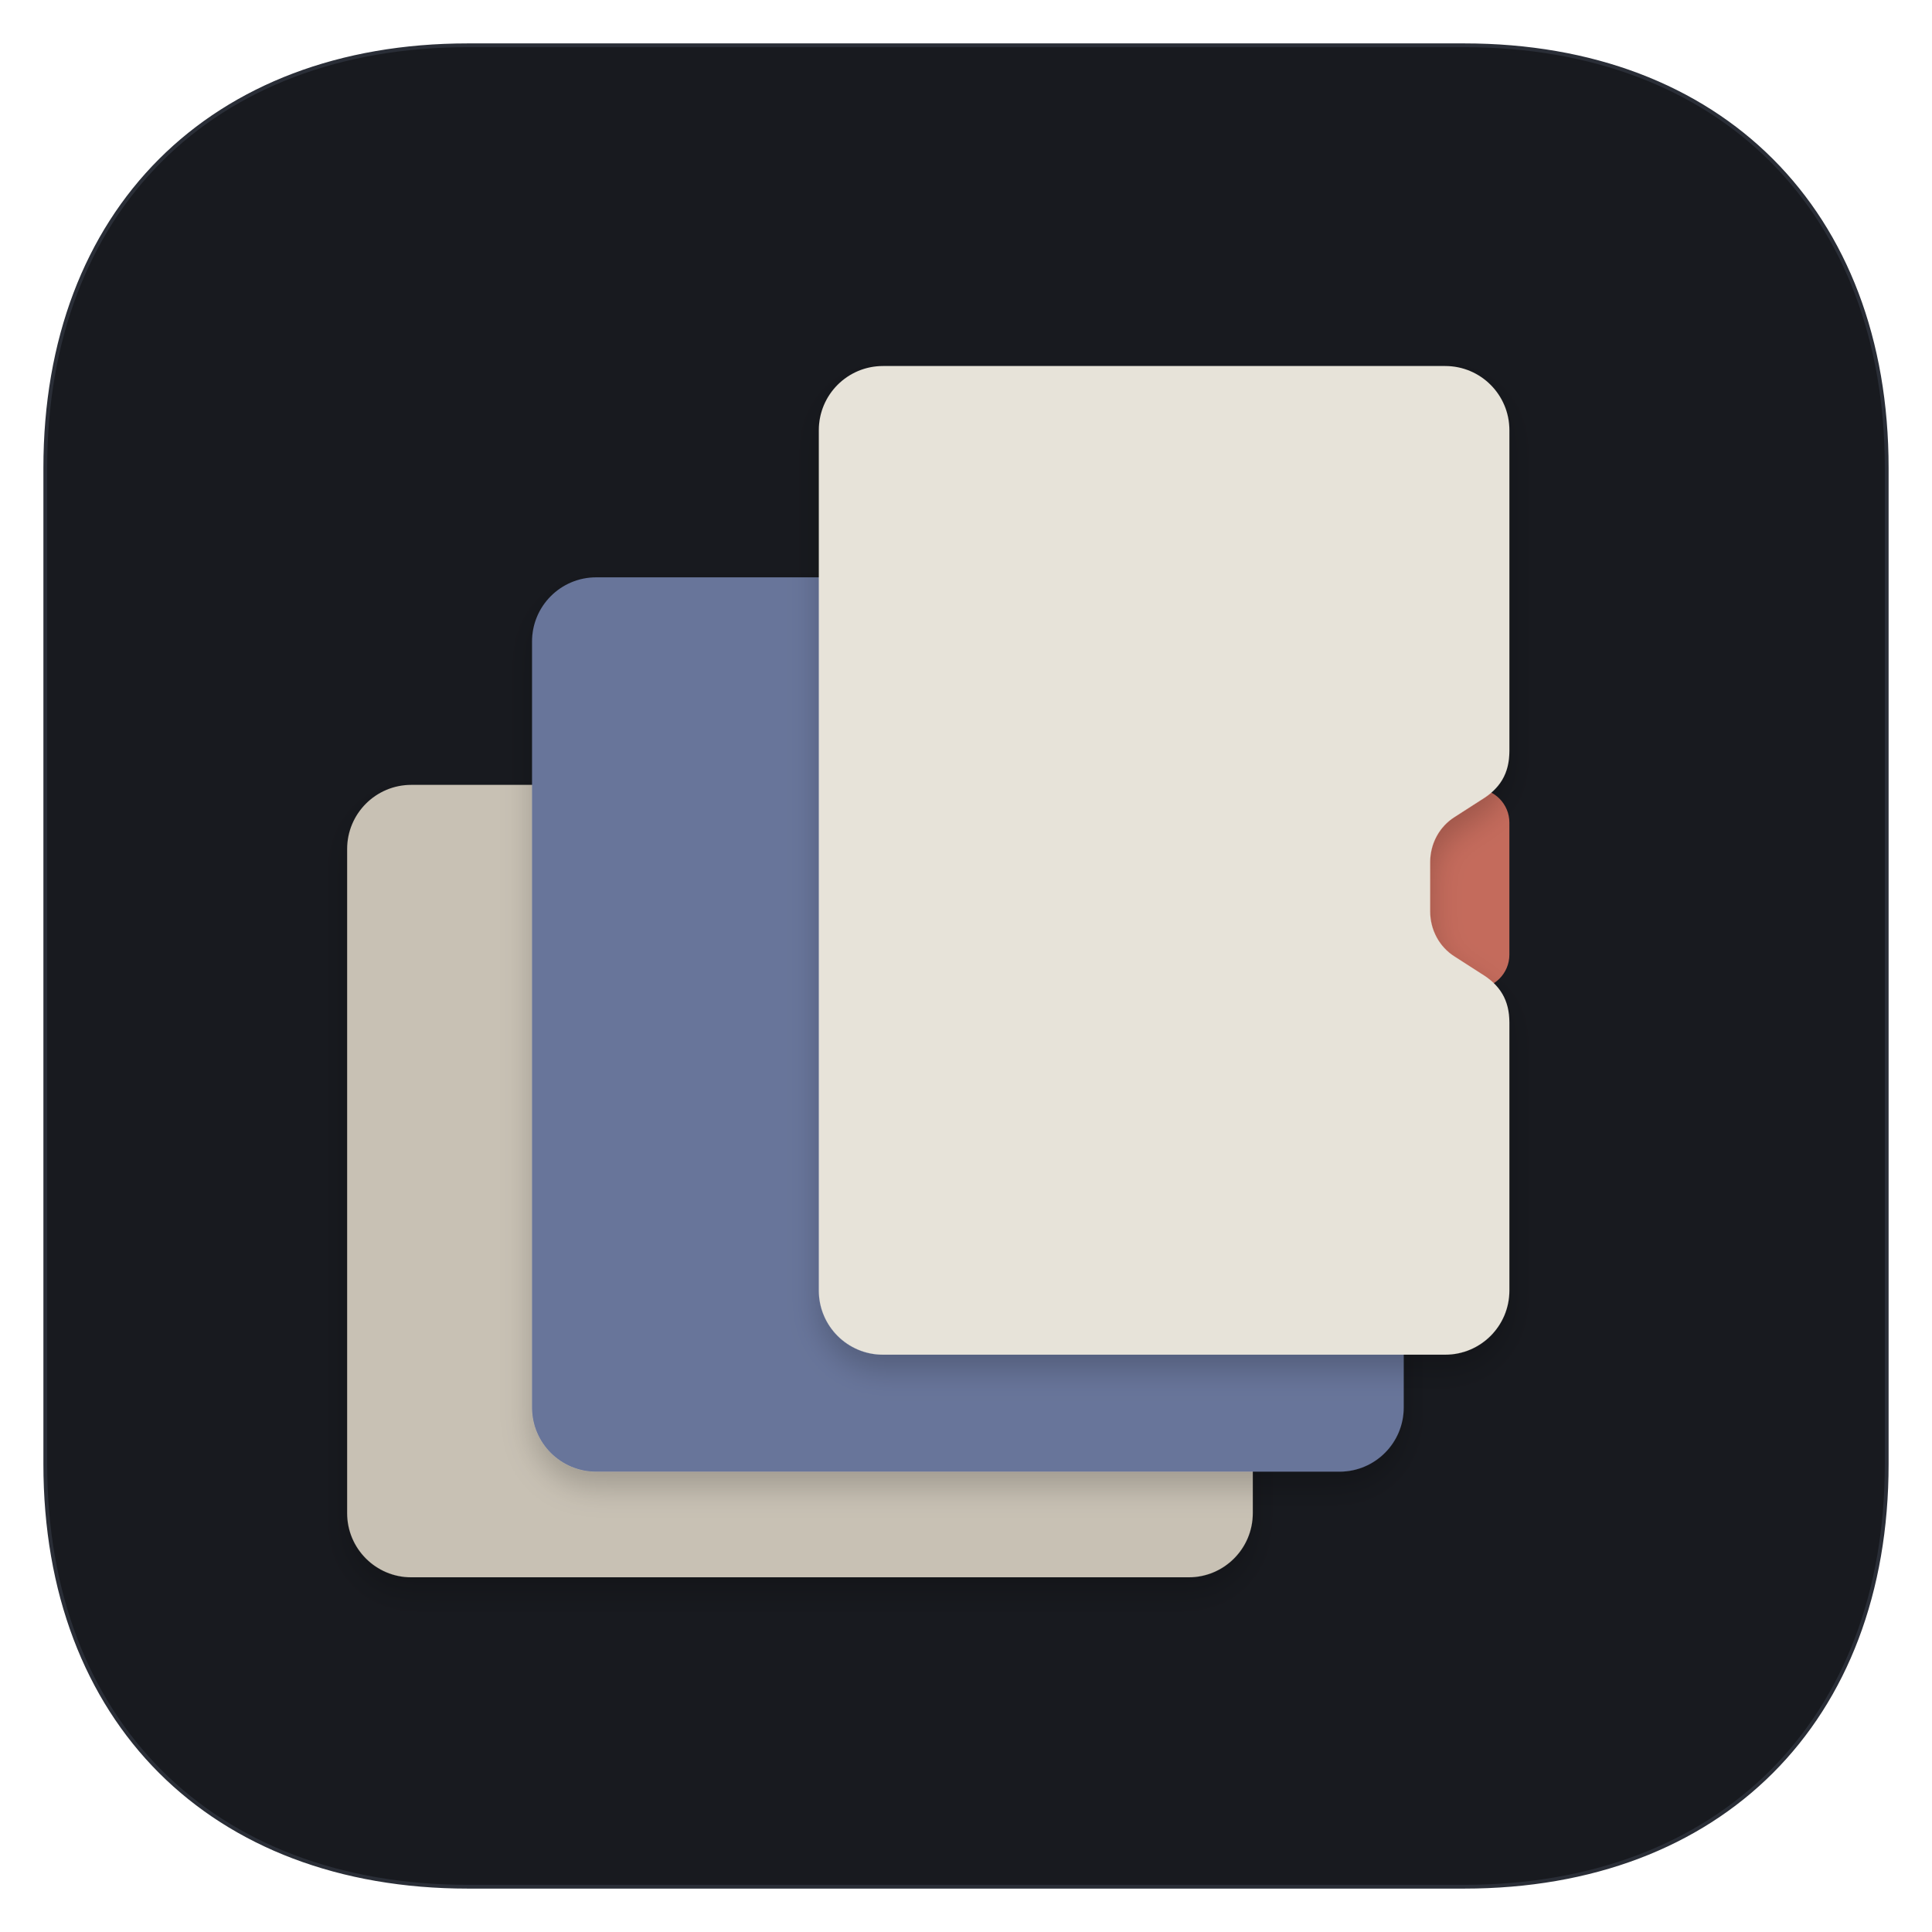
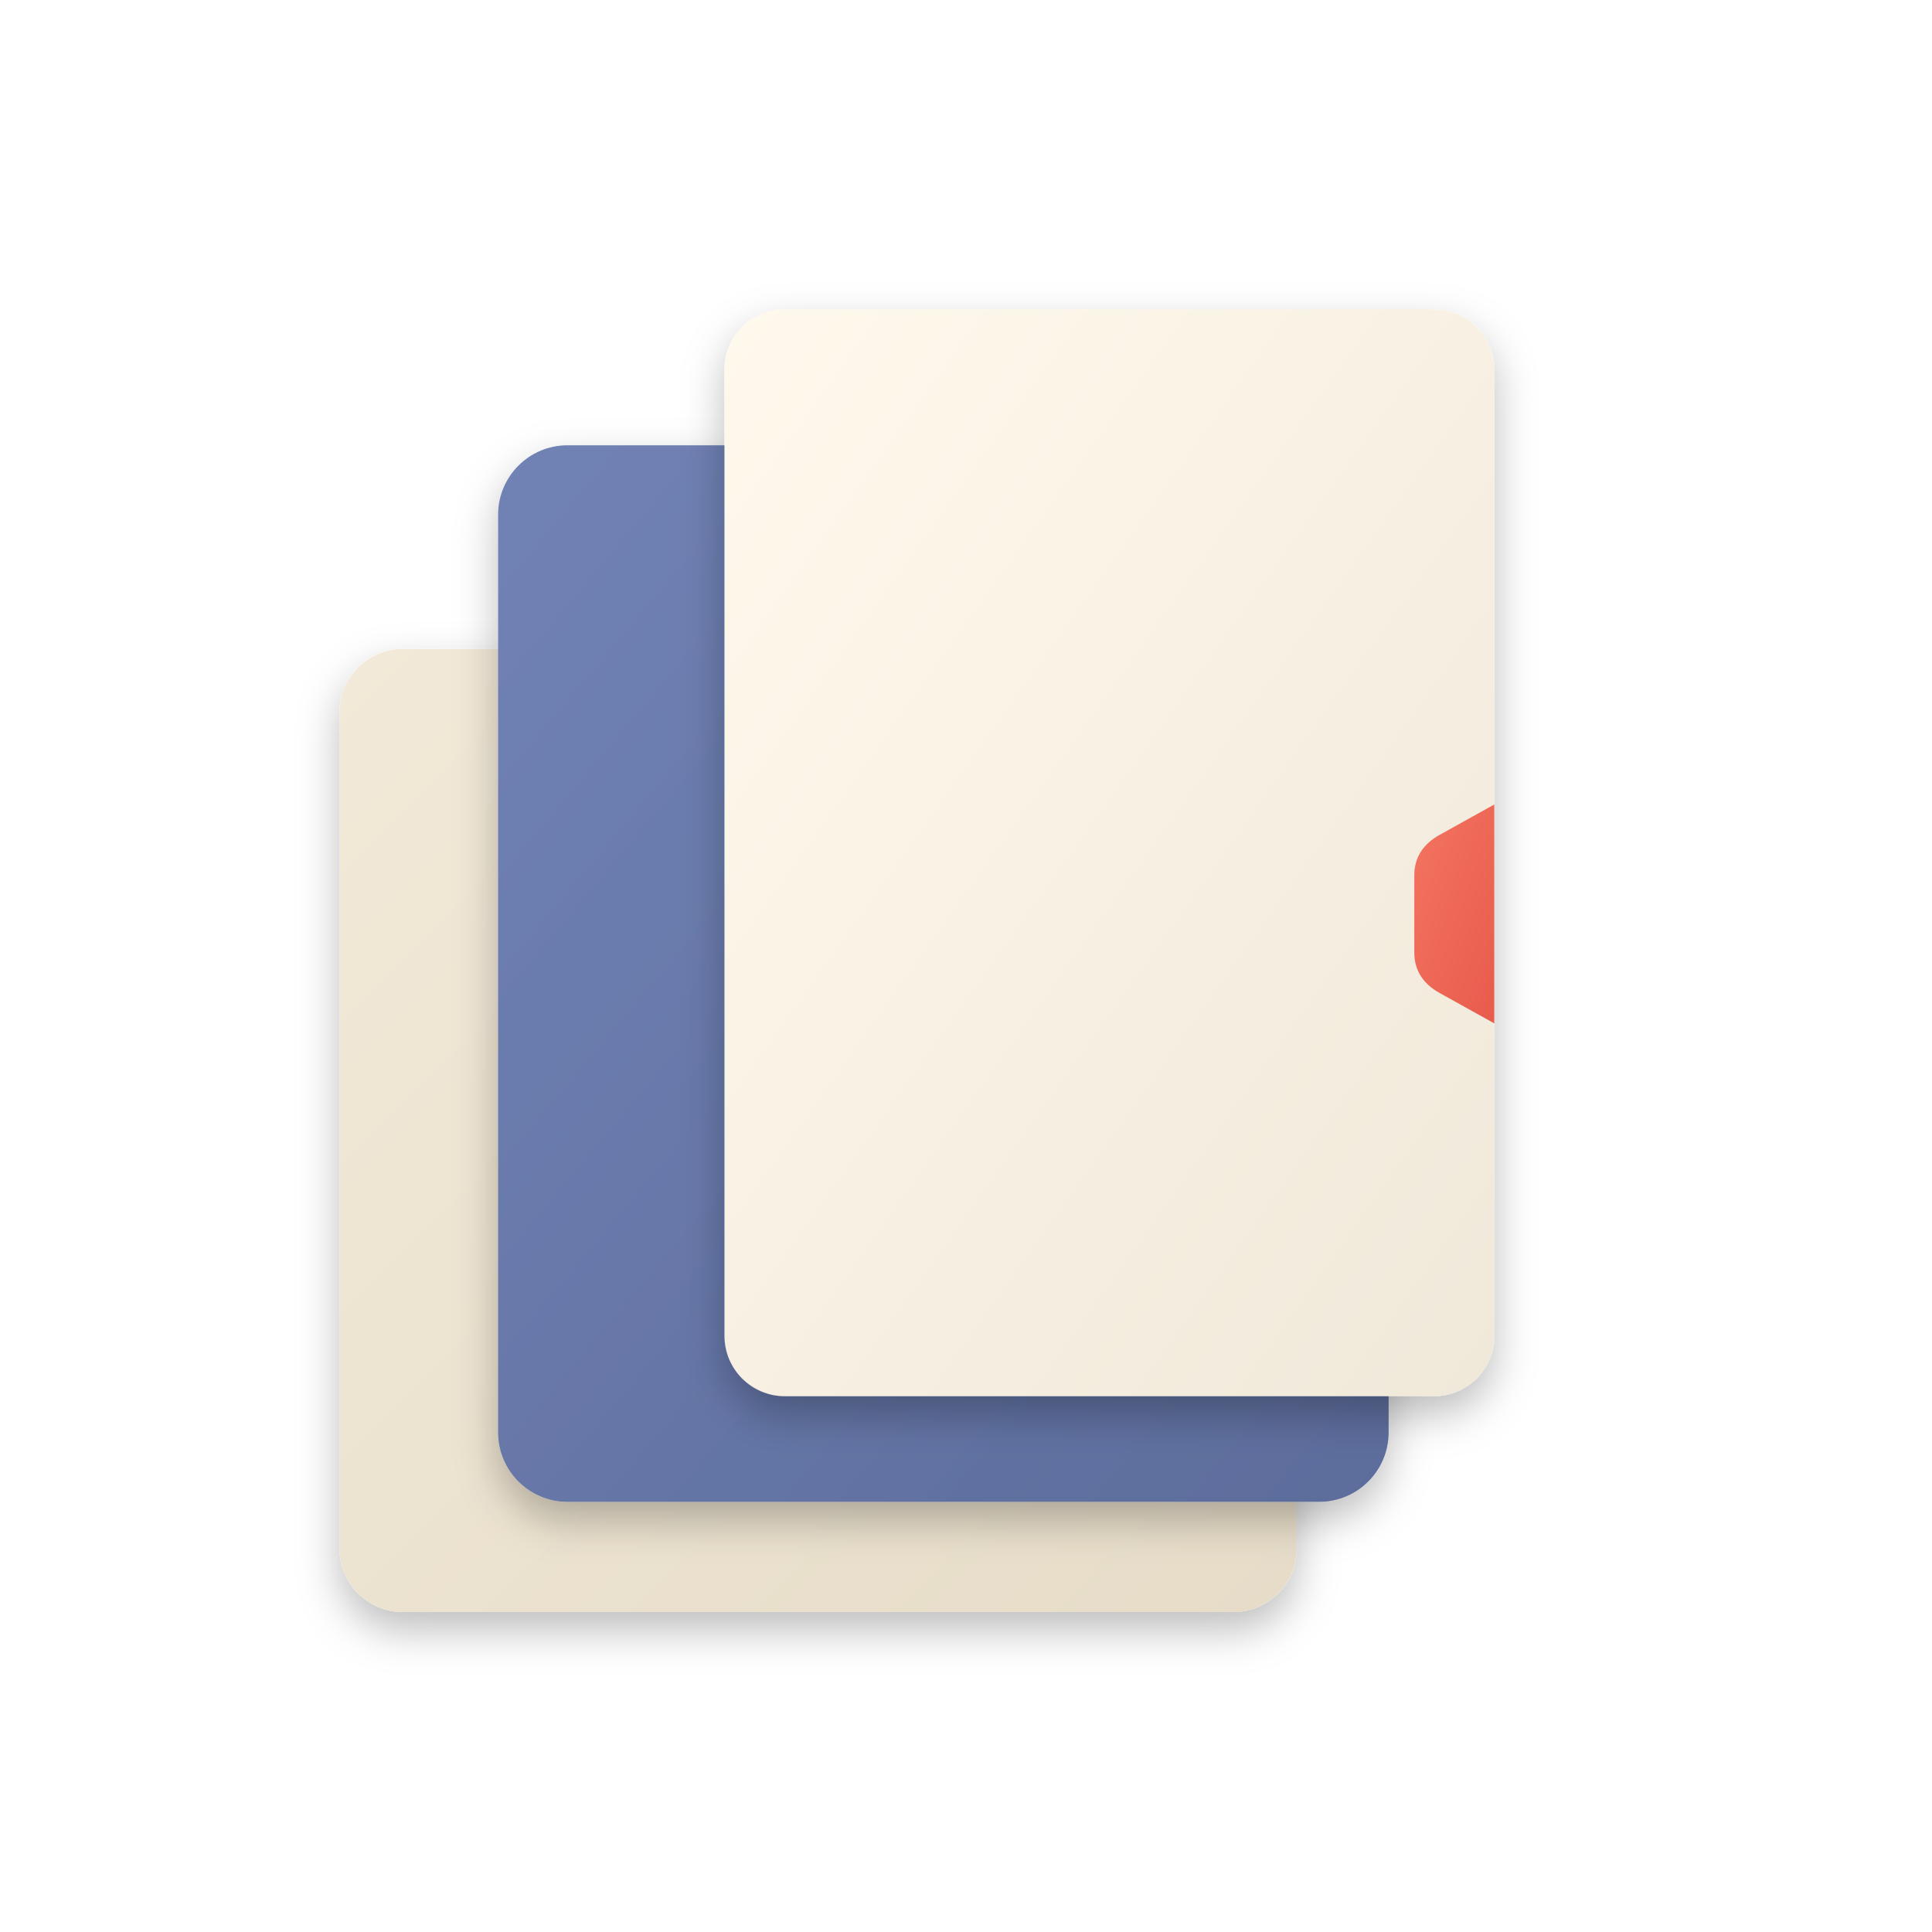
- <svg xmlns="http://www.w3.org/2000/svg" width="1024" height="1024" viewBox="0 0 1024 1024">
+ <svg xmlns="http://www.w3.org/2000/svg" width="1280" height="1280" viewBox="0 0 1280 1280" role="img" aria-labelledby="title desc">
  <defs>
-     <filter id="card-shadow" x="-20%" y="-20%" width="140%" height="150%" color-interpolation-filters="sRGB">
-       <feDropShadow dx="0" dy="8" stdDeviation="8" flood-color="#000000" flood-opacity="0.20" />
+     <linearGradient id="back-card" x1="0" y1="0" x2="1" y2="1">
+       <stop offset="0" stop-color="#F2E9D8" />
+       <stop offset="1" stop-color="#E6DCC8" />
+     </linearGradient>
+     <linearGradient id="middle-card" x1="0" y1="0" x2="1" y2="1">
+       <stop offset="0" stop-color="#7182B5" />
+       <stop offset="1" stop-color="#5C6C9B" />
+     </linearGradient>
+     <linearGradient id="front-card" x1="0" y1="0" x2="1" y2="1">
+       <stop offset="0" stop-color="#FFF9ED" />
+       <stop offset="1" stop-color="#F0E8D9" />
+     </linearGradient>
+     <linearGradient id="accent" x1="0" y1="0" x2="1" y2="1">
+       <stop offset="0" stop-color="#F47461" />
+       <stop offset="1" stop-color="#E85B4D" />
+     </linearGradient>
+     <filter id="card-shadow" x="-24%" y="-20%" width="148%" height="156%" color-interpolation-filters="sRGB">
+       <feDropShadow dx="0" dy="12" stdDeviation="14" flood-color="#05060A" flood-opacity="0.26" />
    </filter>
  </defs>
-   <path d="M248 24C112 24 24 112 24 248V776C24 912 112 1000 248 1000H776C912 1000 1000 912 1000 776V248C1000 112 912 24 776 24H248Z" fill="#181A1F" stroke="#2A2E37" stroke-width="2" />
  <g id="kanitsu-mark" shape-rendering="geometricPrecision">
-     <rect x="184" y="416" width="480" height="420" rx="34" fill="#C8C1B4" filter="url(#card-shadow)" />
-     <rect x="282" y="306" width="462" height="474" rx="34" fill="#68749A" filter="url(#card-shadow)" />
-     <rect x="754" y="418" width="46" height="106" rx="18" fill="#C46B5C" />
-     <path d="M468 194H766A34 34 0 0 1 800 228V398C800 410 795 418 785 424L771 433C763 438 758 447 758 457V483C758 493 763 502 771 507L785 516C795 522 800 530 800 542V684A34 34 0 0 1 766 718H468A34 34 0 0 1 434 684V228A34 34 0 0 1 468 194Z" fill="#E7E3D9" filter="url(#card-shadow)" />
+     <rect x="225" y="430" width="634" height="638" rx="42" fill="url(#back-card)" filter="url(#card-shadow)" />
+     <rect x="330" y="295" width="590" height="700" rx="46" fill="url(#middle-card)" filter="url(#card-shadow)" />
+     <rect x="480" y="205" width="510" height="720" rx="40" fill="url(#front-card)" filter="url(#card-shadow)" />
+     <path d="M990 533L954 553C943 559 937 568 937 580V631C937 643 943 652 954 658L990 678Z" fill="url(#accent)" />
  </g>
</svg>
